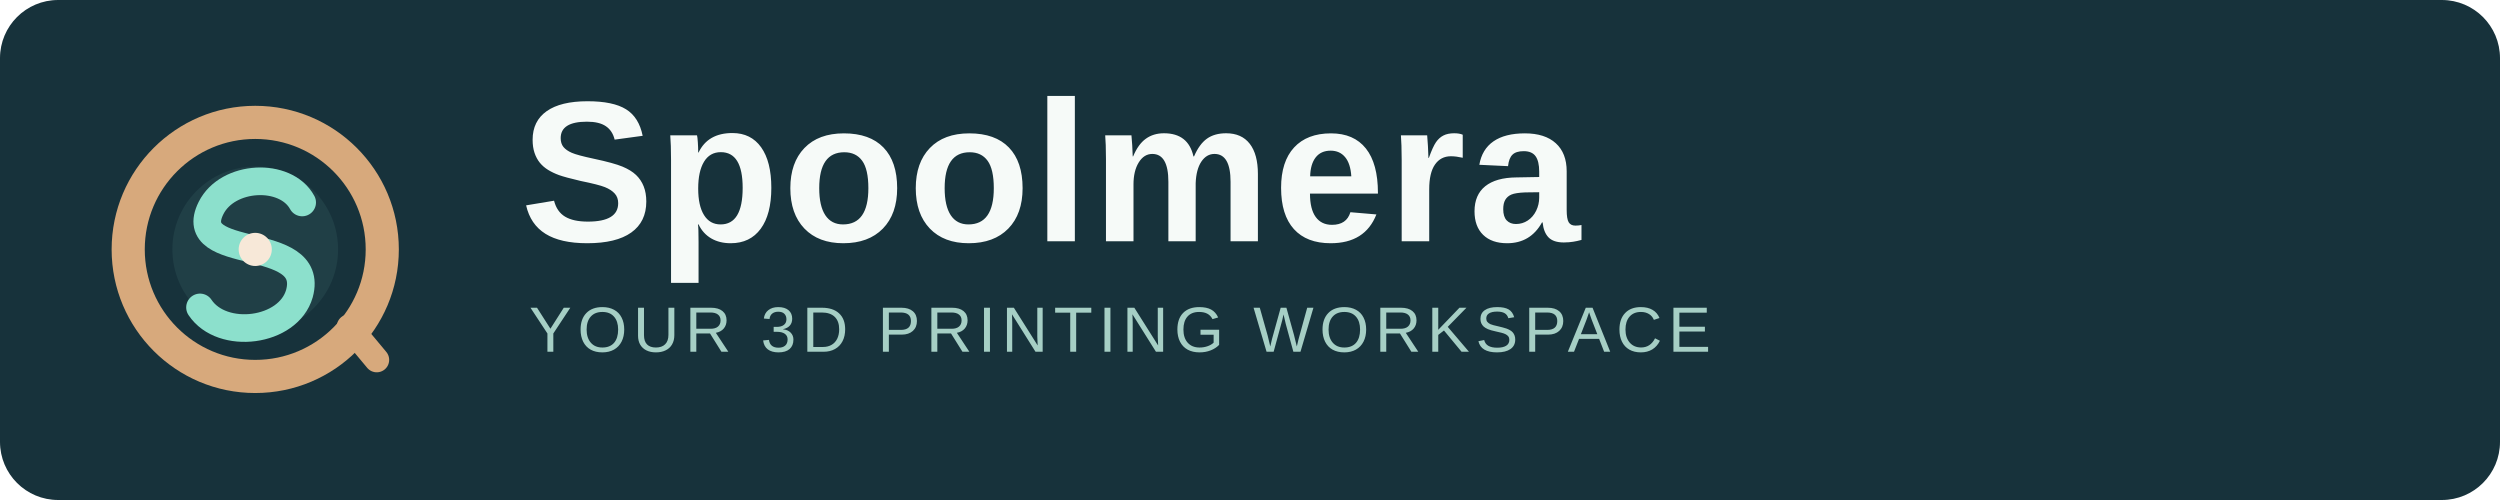
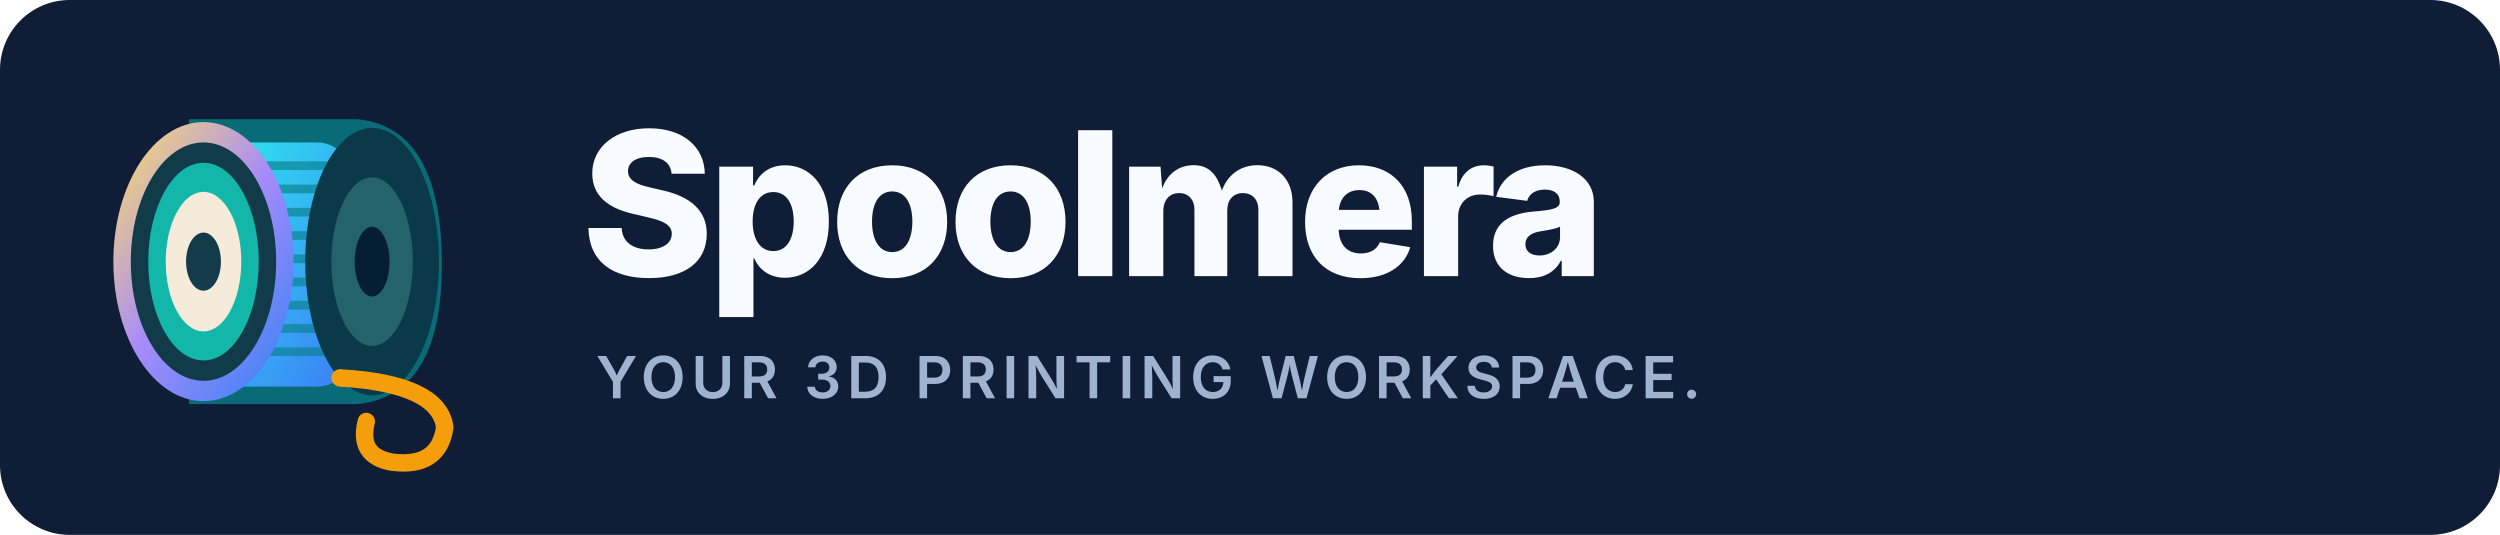
- <svg xmlns="http://www.w3.org/2000/svg" width="860" height="172" viewBox="0 0 860 172" role="img" aria-labelledby="title desc">
-   <rect width="860" height="172" rx="20" fill="#17323B" />
-   <g transform="translate(27 25) scale(1.9)">
-     <circle cx="32" cy="32" r="23" fill="none" stroke="#D7A97C" stroke-width="6" />
-     <circle cx="32" cy="32" r="15" fill="#203F46" />
-     <path d="M40.5 23.5C37.5 18 27 18.5 24 24.5c-5 10 19 4.5 16 15.5-2 7-14 8.5-18 2.5" fill="none" stroke="#8CE0CC" stroke-width="5" stroke-linecap="round" />
-     <circle cx="32" cy="32" r="3" fill="#F7E8D8" />
-     <path d="M49 46l5 6" stroke="#D7A97C" stroke-width="4.5" stroke-linecap="round" />
+ <svg xmlns="http://www.w3.org/2000/svg" viewBox="0 0 860 184" role="img" aria-label="Spoolmera: YOUR 3D PRINTING WORKSPACE.">
+   <defs>
+     <linearGradient id="main" x1="0" y1="0" x2="1" y2="1">
+       <stop stop-color="#13B7AA" />
+       <stop offset=".54" stop-color="#F59E0B" />
+       <stop offset="1" stop-color="#3B82F6" />
+     </linearGradient>
+     <linearGradient id="sun" x1="0" y1="0" x2=".9" y2="1">
+       <stop stop-color="#FFE064" />
+       <stop offset=".52" stop-color="#A78BFA" />
+       <stop offset="1" stop-color="#3B82F6" />
+     </linearGradient>
+     <linearGradient id="sea" x1="0" y1="0" x2=".9" y2="1">
+       <stop stop-color="#2EEBEE" />
+       <stop offset="1" stop-color="#3B82F6" />
+     </linearGradient>
+     <linearGradient id="shadow" x1="0" y1="0" x2=".8" y2="1">
+       <stop stop-color="#003BAF" />
+       <stop offset="1" stop-color="#169CFF" />
+     </linearGradient>
+   </defs>
+   <rect width="860" height="184" rx="24" fill="#0F1D36" />
+   <g transform="translate(12 10)">
+     <path d="M53 31H111Q140 34 140 81Q140 126 111 129H53Z" fill="#086B77" />
+     <rect x="59" y="39" width="50" height="84" rx="12" fill="url(#sea)" />
+     <path d="M63 47H109" stroke="#087F8D" stroke-width="3" opacity=".65" />
+     <path d="M63 55H109" stroke="#087F8D" stroke-width="3" opacity=".65" />
+     <path d="M63 63H109" stroke="#087F8D" stroke-width="3" opacity=".65" />
+     <path d="M63 71H109" stroke="#087F8D" stroke-width="3" opacity=".65" />
+     <path d="M63 79H109" stroke="#087F8D" stroke-width="3" opacity=".65" />
+     <path d="M63 87H109" stroke="#087F8D" stroke-width="3" opacity=".65" />
+     <path d="M63 95H109" stroke="#087F8D" stroke-width="3" opacity=".65" />
+     <path d="M63 103H109" stroke="#087F8D" stroke-width="3" opacity=".65" />
+     <path d="M63 111H109" stroke="#087F8D" stroke-width="3" opacity=".65" />
+     <ellipse cx="58" cy="80" rx="31" ry="48" fill="url(#sun)" />
+     <ellipse cx="58" cy="80" rx="25" ry="41" fill="#123B4A" />
+     <ellipse cx="58" cy="80" rx="19" ry="34" fill="#13B7AA" />
+     <ellipse cx="58" cy="80" rx="13" ry="24" fill="#F5EBDA" />
+     <ellipse cx="58" cy="80" rx="6" ry="10" fill="#143B49" />
+     <ellipse cx="116" cy="80" rx="23" ry="46" fill="#0A3949" />
+     <ellipse cx="116" cy="80" rx="14" ry="29" fill="#25636B" />
+     <ellipse cx="116" cy="80" rx="6" ry="12" fill="#061E31" />
+     <path d="M105 120Q139 122 141 137Q139 151 123 149Q111 147 114 135" fill="none" stroke="#F59E0B" stroke-width="6" stroke-linecap="round" />
  </g>
-   <text x="179" y="83" font-family="Arial,Helvetica,sans-serif" font-size="69" font-weight="750" letter-spacing="1" fill="#F6FAF8">Spoolmera</text>
-   <text x="182" y="121" font-family="Arial,Helvetica,sans-serif" font-size="22" letter-spacing="2" fill="#A6CFC5">YOUR 3D PRINTING WORKSPACE</text>
+   <g font-family="Inter,Arial,sans-serif">
+     <text x="200" y="95" font-size="69" font-weight="800" letter-spacing="-2" fill="#F8FBFF">Spoolmera</text>
+     <text x="205" y="137" font-size="20" letter-spacing="2" font-weight="600" fill="#9FB3D0">YOUR 3D PRINTING WORKSPACE.</text>
+   </g>
</svg>
